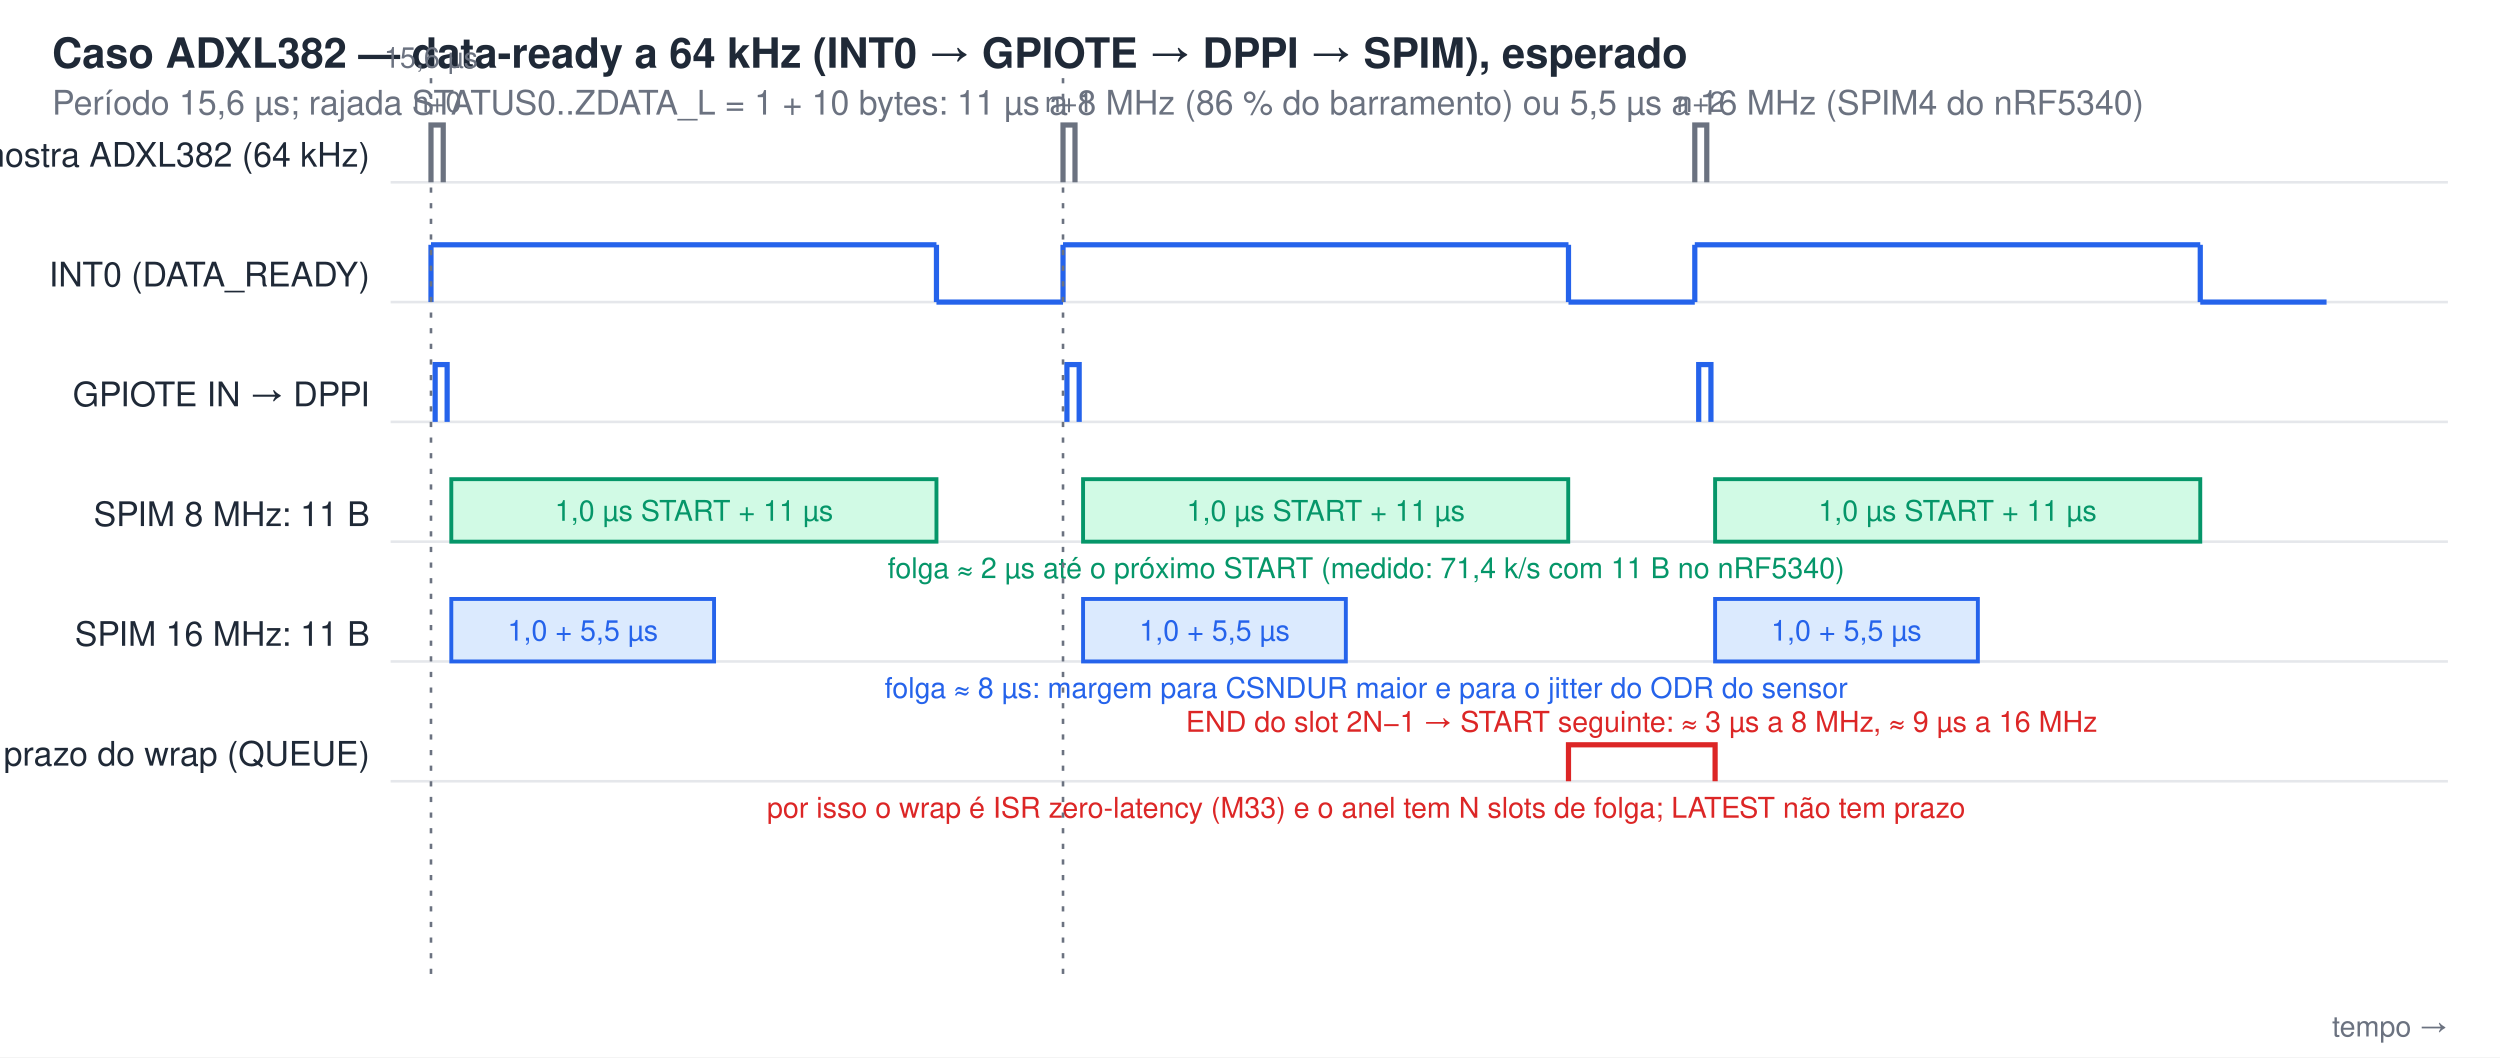
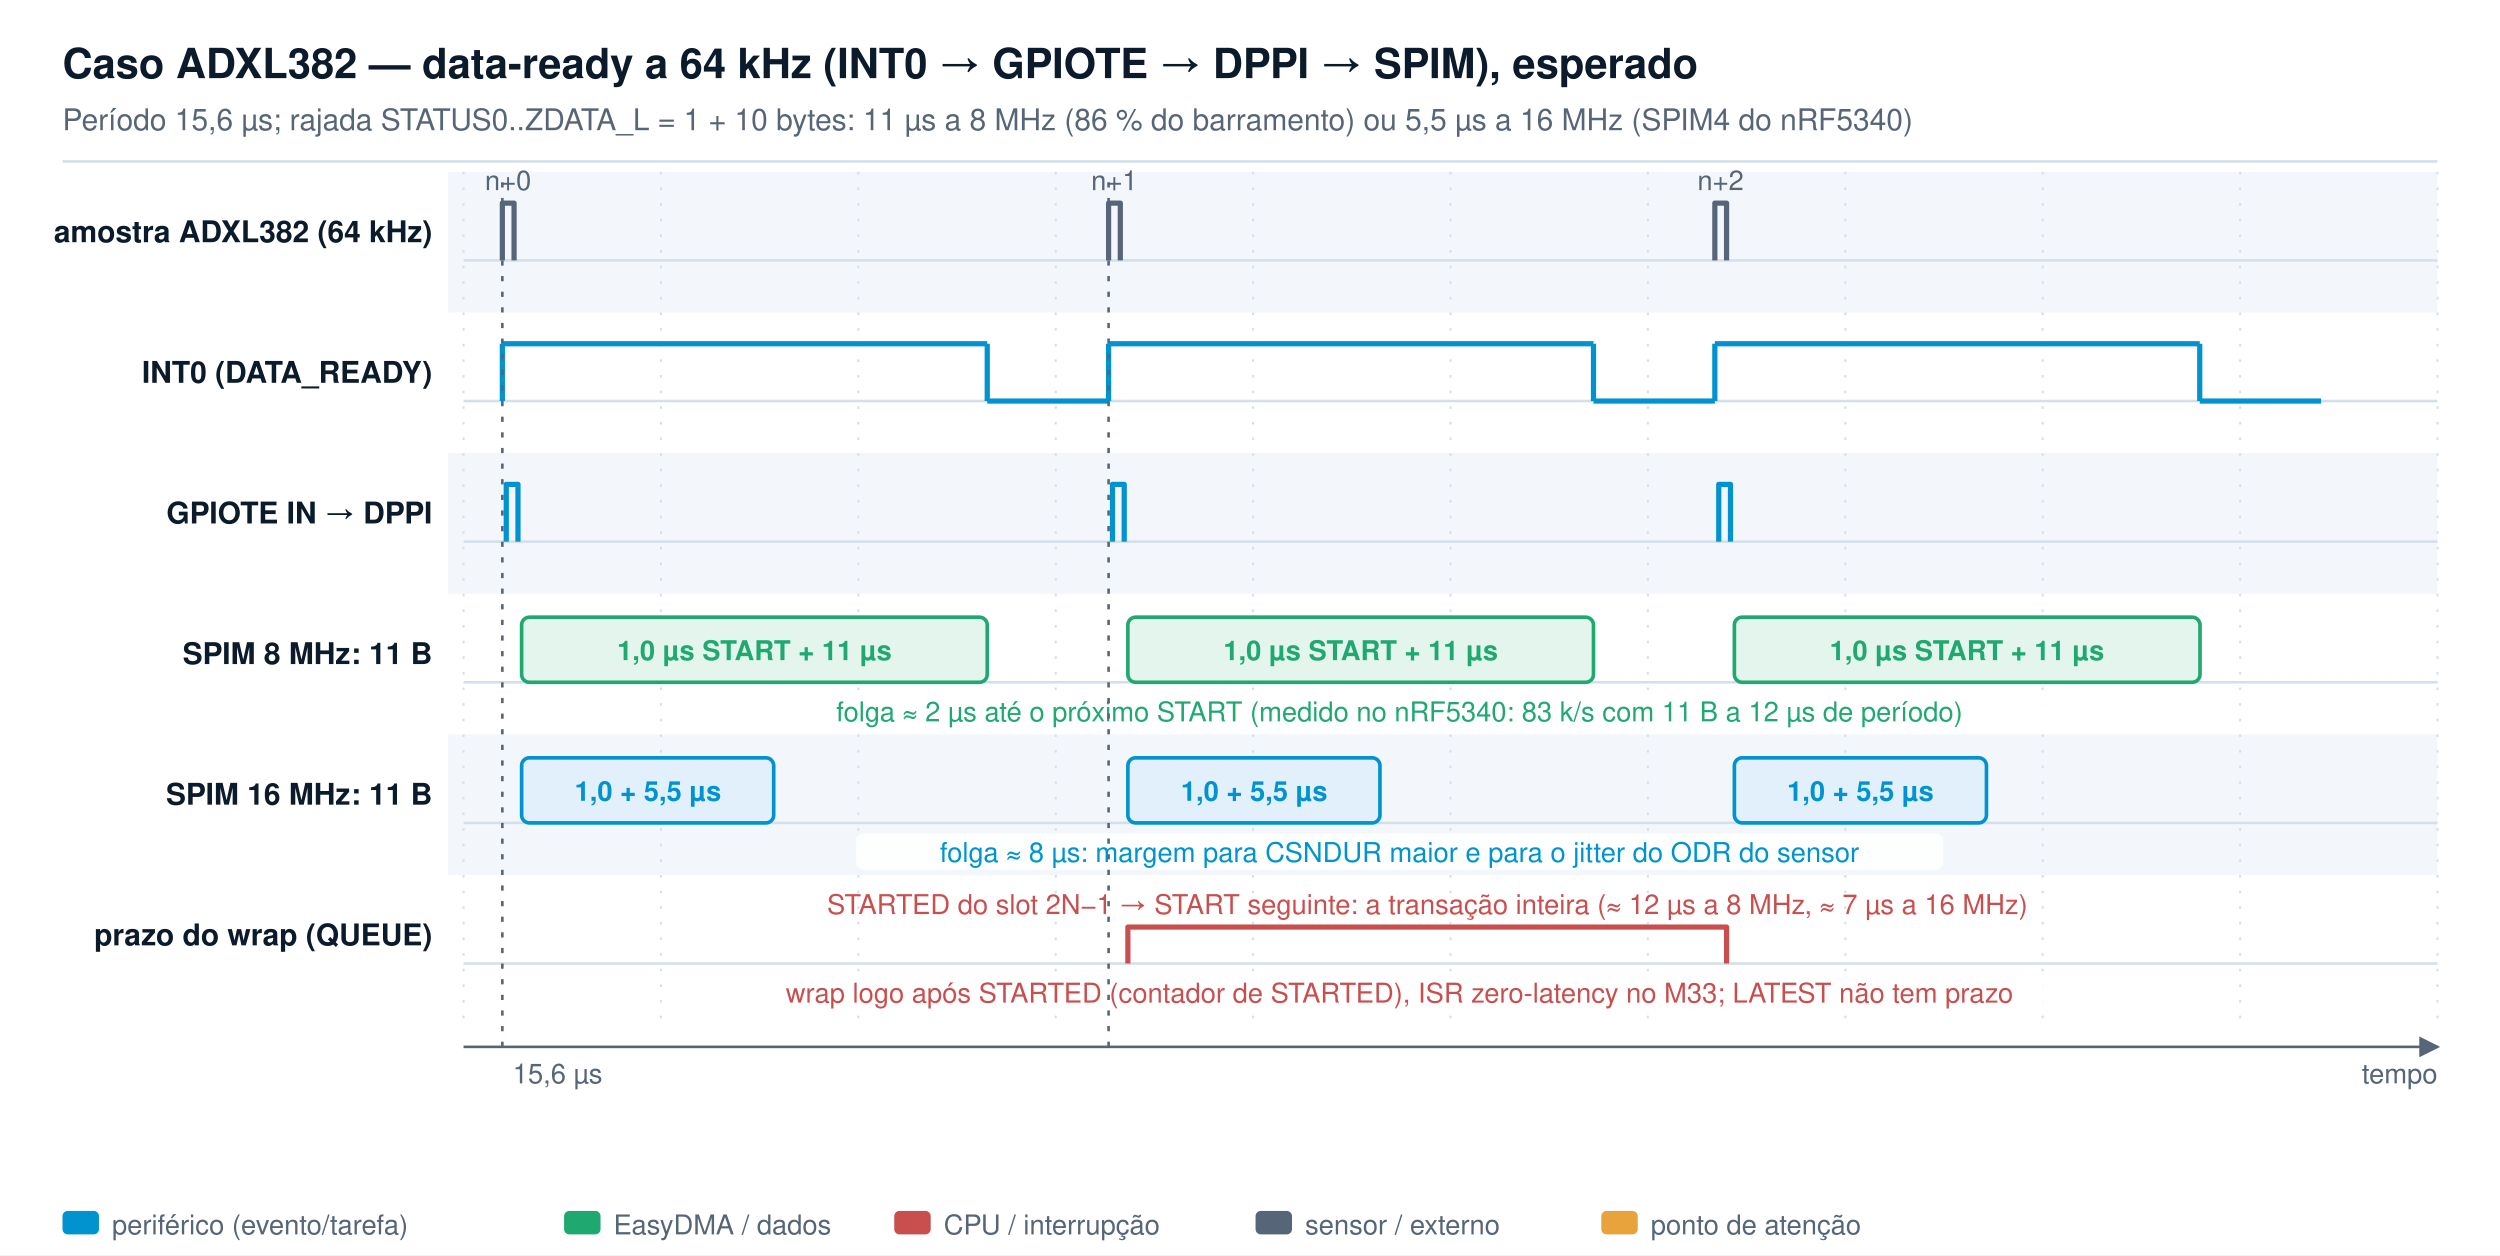
- <svg xmlns="http://www.w3.org/2000/svg" width="960" height="406" viewBox="0 0 960 406">
+ <svg xmlns="http://www.w3.org/2000/svg" width="960" height="482" viewBox="0 0 960 482">
  <defs>
-     <marker id="arr" markerWidth="8" markerHeight="8" refX="6" refY="4" orient="auto">
-       <path d="M0,0 L8,4 L0,8 z" fill="#6b7280" />
+     <marker id="arr" markerWidth="9" markerHeight="9" refX="7" refY="4.5" orient="auto" markerUnits="userSpaceOnUse">
+       <path d="M0,0.5 L8,4.5 L0,8.5 z" fill="#566577" />
    </marker>
+     <marker id="arr-blue" markerWidth="9" markerHeight="9" refX="7" refY="4.5" orient="auto" markerUnits="userSpaceOnUse">
+       <path d="M0,0.5 L8,4.5 L0,8.5 z" fill="#0093D0" />
+     </marker>
+     <marker id="arr-green" markerWidth="9" markerHeight="9" refX="7" refY="4.5" orient="auto" markerUnits="userSpaceOnUse">
+       <path d="M0,0.5 L8,4.5 L0,8.5 z" fill="#1FA971" />
+     </marker>
+     <marker id="arr-red" markerWidth="9" markerHeight="9" refX="7" refY="4.5" orient="auto" markerUnits="userSpaceOnUse">
+       <path d="M0,0.5 L8,4.5 L0,8.5 z" fill="#C94F4F" />
+     </marker>
+     <filter id="shadow" x="-5%" y="-5%" width="110%" height="120%">
+       <feDropShadow dx="0" dy="1.5" stdDeviation="1.5" flood-color="#00224E" flood-opacity="0.12" />
+     </filter>
  </defs>
  <rect width="100%" height="100%" fill="white" />
-   <text x="20" y="26" fill="#1f2937" font-weight="bold" font-family="Segoe UI, Helvetica, Arial, sans-serif" font-size="16">Caso ADXL382 — data-ready a 64 kHz (INT0 → GPIOTE → DPPI → SPIM), esperado</text>
-   <text x="20" y="44" fill="#6b7280" font-family="Segoe UI, Helvetica, Arial, sans-serif" font-size="13">Período 15,6 µs; rajada STATUS0..ZDATA_L = 1 + 10 bytes: 11 µs a 8 MHz (86 % do barramento) ou 5,5 µs a 16 MHz (SPIM4 do nRF5340)</text>
-   <line x1="150" y1="70" x2="940" y2="70" stroke="#e5e7eb" stroke-width="1" />
-   <text x="142" y="64" text-anchor="end" fill="#1f2937" font-family="Segoe UI, Helvetica, Arial, sans-serif" font-size="13">amostra ADXL382 (64 kHz)</text>
-   <line x1="150" y1="116" x2="940" y2="116" stroke="#e5e7eb" stroke-width="1" />
-   <text x="142" y="110" text-anchor="end" fill="#1f2937" font-family="Segoe UI, Helvetica, Arial, sans-serif" font-size="13">INT0 (DATA_READY)</text>
-   <line x1="150" y1="162" x2="940" y2="162" stroke="#e5e7eb" stroke-width="1" />
-   <text x="142" y="156" text-anchor="end" fill="#1f2937" font-family="Segoe UI, Helvetica, Arial, sans-serif" font-size="13">GPIOTE IN → DPPI</text>
-   <line x1="150" y1="208" x2="940" y2="208" stroke="#e5e7eb" stroke-width="1" />
-   <text x="142" y="202" text-anchor="end" fill="#1f2937" font-family="Segoe UI, Helvetica, Arial, sans-serif" font-size="13">SPIM 8 MHz: 11 B</text>
-   <line x1="150" y1="254" x2="940" y2="254" stroke="#e5e7eb" stroke-width="1" />
-   <text x="142" y="248" text-anchor="end" fill="#1f2937" font-family="Segoe UI, Helvetica, Arial, sans-serif" font-size="13">SPIM 16 MHz: 11 B</text>
-   <line x1="150" y1="300" x2="940" y2="300" stroke="#e5e7eb" stroke-width="1" />
-   <text x="142" y="294" text-anchor="end" fill="#1f2937" font-family="Segoe UI, Helvetica, Arial, sans-serif" font-size="13">prazo do wrap (QUEUE)</text>
-   <path d="M165.5,70.0 V48.0 H170.2 V70.0" fill="none" stroke="#6b7280" stroke-width="2" />
-   <text x="167.9" y="43.0" fill="#6b7280" text-anchor="middle" font-family="Segoe UI, Helvetica, Arial, sans-serif" font-size="11">n+0</text>
-   <line x1="165.5" y1="116.0" x2="165.5" y2="94.0" stroke="#2563eb" stroke-width="2" />
-   <line x1="165.5" y1="94.0" x2="359.6" y2="94.0" stroke="#2563eb" stroke-width="2" />
-   <line x1="359.6" y1="116.0" x2="359.6" y2="94.0" stroke="#2563eb" stroke-width="2" />
-   <line x1="359.6" y1="116.0" x2="408.2" y2="116.0" stroke="#2563eb" stroke-width="2" />
-   <path d="M167.1,162.0 V140.0 H171.7 V162.0" fill="none" stroke="#2563eb" stroke-width="2" />
-   <rect x="173.3" y="184.0" width="186.3" height="24" fill="#d1fae5" stroke="#059669" stroke-width="1.5" />
-   <text x="266.5" y="200.0" fill="#059669" text-anchor="middle" font-family="Segoe UI, Helvetica, Arial, sans-serif" font-size="11">1,0 µs START + 11 µs</text>
-   <rect x="173.3" y="230.0" width="100.9" height="24" fill="#dbeafe" stroke="#2563eb" stroke-width="1.5" />
-   <text x="223.8" y="246.0" fill="#2563eb" text-anchor="middle" font-family="Segoe UI, Helvetica, Arial, sans-serif" font-size="11">1,0 + 5,5 µs</text>
-   <path d="M408.2,70.0 V48.0 H412.8 V70.0" fill="none" stroke="#6b7280" stroke-width="2" />
-   <text x="410.5" y="43.0" fill="#6b7280" text-anchor="middle" font-family="Segoe UI, Helvetica, Arial, sans-serif" font-size="11">n+1</text>
-   <line x1="408.2" y1="116.0" x2="408.2" y2="94.0" stroke="#2563eb" stroke-width="2" />
-   <line x1="408.2" y1="94.0" x2="602.3" y2="94.0" stroke="#2563eb" stroke-width="2" />
-   <line x1="602.3" y1="116.0" x2="602.3" y2="94.0" stroke="#2563eb" stroke-width="2" />
-   <line x1="602.3" y1="116.0" x2="650.8" y2="116.0" stroke="#2563eb" stroke-width="2" />
-   <path d="M409.7,162.0 V140.0 H414.4 V162.0" fill="none" stroke="#2563eb" stroke-width="2" />
-   <rect x="415.9" y="184.0" width="186.3" height="24" fill="#d1fae5" stroke="#059669" stroke-width="1.5" />
-   <text x="509.1" y="200.0" fill="#059669" text-anchor="middle" font-family="Segoe UI, Helvetica, Arial, sans-serif" font-size="11">1,0 µs START + 11 µs</text>
-   <rect x="415.9" y="230.0" width="100.9" height="24" fill="#dbeafe" stroke="#2563eb" stroke-width="1.5" />
-   <text x="466.4" y="246.0" fill="#2563eb" text-anchor="middle" font-family="Segoe UI, Helvetica, Arial, sans-serif" font-size="11">1,0 + 5,5 µs</text>
-   <path d="M650.8,70.0 V48.0 H655.4 V70.0" fill="none" stroke="#6b7280" stroke-width="2" />
-   <text x="653.1" y="43.0" fill="#6b7280" text-anchor="middle" font-family="Segoe UI, Helvetica, Arial, sans-serif" font-size="11">n+2</text>
-   <line x1="650.8" y1="116.0" x2="650.8" y2="94.0" stroke="#2563eb" stroke-width="2" />
-   <line x1="650.8" y1="94.0" x2="844.9" y2="94.0" stroke="#2563eb" stroke-width="2" />
-   <line x1="844.9" y1="116.0" x2="844.9" y2="94.0" stroke="#2563eb" stroke-width="2" />
-   <line x1="844.9" y1="116.0" x2="893.4" y2="116.0" stroke="#2563eb" stroke-width="2" />
-   <path d="M652.3,162.0 V140.0 H657.0 V162.0" fill="none" stroke="#2563eb" stroke-width="2" />
-   <rect x="658.6" y="184.0" width="186.3" height="24" fill="#d1fae5" stroke="#059669" stroke-width="1.5" />
-   <text x="751.7" y="200.0" fill="#059669" text-anchor="middle" font-family="Segoe UI, Helvetica, Arial, sans-serif" font-size="11">1,0 µs START + 11 µs</text>
-   <rect x="658.6" y="230.0" width="100.9" height="24" fill="#dbeafe" stroke="#2563eb" stroke-width="1.5" />
-   <text x="709.0" y="246.0" fill="#2563eb" text-anchor="middle" font-family="Segoe UI, Helvetica, Arial, sans-serif" font-size="11">1,0 + 5,5 µs</text>
-   <text x="524.6" y="222.0" fill="#059669" text-anchor="middle" font-family="Segoe UI, Helvetica, Arial, sans-serif" font-size="11">folga ≈ 2 µs até o próximo START (medido: 71,4 k/s com 11 B no nRF5340)</text>
-   <text x="524.6" y="268.0" fill="#2563eb" text-anchor="middle" font-family="Segoe UI, Helvetica, Arial, sans-serif" font-size="11">folga ≈ 8 µs: margem para CSNDUR maior e para o jitter do ODR do sensor</text>
-   <path d="M602.3,300.0 V286.0 H658.6 V300.0" fill="none" stroke="#dc2626" stroke-width="2" />
-   <text x="630.4" y="281.0" fill="#dc2626" text-anchor="middle" font-family="Segoe UI, Helvetica, Arial, sans-serif" font-size="11">END do slot 2N−1 → START seguinte: ≈ 3 µs a 8 MHz, ≈ 9 µs a 16 MHz</text>
-   <text x="524.6" y="314.0" fill="#dc2626" text-anchor="middle" font-family="Segoe UI, Helvetica, Arial, sans-serif" font-size="11">por isso o wrap é ISR zero-latency (M33) e o anel tem N slots de folga; LATEST não tem prazo</text>
-   <line x1="165.5" y1="30" x2="165.5" y2="376" stroke="#6b7280" stroke-width="1" stroke-dasharray="2 4" />
-   <text x="165.5" y="26.0" fill="#6b7280" text-anchor="middle" font-family="Segoe UI, Helvetica, Arial, sans-serif" font-size="11">15,6 µs</text>
-   <line x1="408.2" y1="30" x2="408.2" y2="376" stroke="#6b7280" stroke-width="1" stroke-dasharray="2 4" />
-   <text x="408.2" y="26.0" fill="#6b7280" text-anchor="middle" font-family="Segoe UI, Helvetica, Arial, sans-serif" font-size="11" />
-   <text x="940" y="398" text-anchor="end" fill="#6b7280" font-family="Segoe UI, Helvetica, Arial, sans-serif" font-size="11">tempo →</text>
+   <text x="24" y="30" fill="#0B1B2B" font-family="Segoe UI, Helvetica Neue, Helvetica, Arial, sans-serif" font-size="16" font-weight="600">Caso ADXL382 — data-ready a 64 kHz (INT0 → GPIOTE → DPPI → SPIM), esperado</text>
+   <text x="24" y="50" fill="#566577" font-family="Segoe UI, Helvetica Neue, Helvetica, Arial, sans-serif" font-size="11.5">Período 15,6 µs; rajada STATUS0..ZDATA_L = 1 + 10 bytes: 11 µs a 8 MHz (86 % do barramento) ou 5,5 µs a 16 MHz (SPIM4 do nRF5340)</text>
+   <line x1="24" y1="62" x2="936" y2="62" stroke="#D3E0EB" stroke-width="1" />
+   <rect x="172" y="66" width="764" height="54" fill="#F3F7FB" />
+   <line x1="178" y1="100" x2="936" y2="100" stroke="#D3E0EB" stroke-width="1" />
+   <text x="166" y="93" text-anchor="end" fill="#0B1B2B" font-family="Segoe UI, Helvetica Neue, Helvetica, Arial, sans-serif" font-size="11.5" font-weight="600">amostra ADXL382 (64 kHz)</text>
+   <line x1="178" y1="154" x2="936" y2="154" stroke="#D3E0EB" stroke-width="1" />
+   <text x="166" y="147" text-anchor="end" fill="#0B1B2B" font-family="Segoe UI, Helvetica Neue, Helvetica, Arial, sans-serif" font-size="11.5" font-weight="600">INT0 (DATA_READY)</text>
+   <rect x="172" y="174" width="764" height="54" fill="#F3F7FB" />
+   <line x1="178" y1="208" x2="936" y2="208" stroke="#D3E0EB" stroke-width="1" />
+   <text x="166" y="201" text-anchor="end" fill="#0B1B2B" font-family="Segoe UI, Helvetica Neue, Helvetica, Arial, sans-serif" font-size="11.5" font-weight="600">GPIOTE IN → DPPI</text>
+   <line x1="178" y1="262" x2="936" y2="262" stroke="#D3E0EB" stroke-width="1" />
+   <text x="166" y="255" text-anchor="end" fill="#0B1B2B" font-family="Segoe UI, Helvetica Neue, Helvetica, Arial, sans-serif" font-size="11.5" font-weight="600">SPIM 8 MHz: 11 B</text>
+   <rect x="172" y="282" width="764" height="54" fill="#F3F7FB" />
+   <line x1="178" y1="316" x2="936" y2="316" stroke="#D3E0EB" stroke-width="1" />
+   <text x="166" y="309" text-anchor="end" fill="#0B1B2B" font-family="Segoe UI, Helvetica Neue, Helvetica, Arial, sans-serif" font-size="11.5" font-weight="600">SPIM 16 MHz: 11 B</text>
+   <line x1="178" y1="370" x2="936" y2="370" stroke="#D3E0EB" stroke-width="1" />
+   <text x="166" y="363" text-anchor="end" fill="#0B1B2B" font-family="Segoe UI, Helvetica Neue, Helvetica, Arial, sans-serif" font-size="11.5" font-weight="600">prazo do wrap (QUEUE)</text>
+   <line x1="178.0" y1="66" x2="178.0" y2="394" stroke="#D3E0EB" stroke-width="0.8" stroke-dasharray="1 5" />
+   <line x1="253.8" y1="66" x2="253.8" y2="394" stroke="#D3E0EB" stroke-width="0.8" stroke-dasharray="1 5" />
+   <line x1="329.6" y1="66" x2="329.6" y2="394" stroke="#D3E0EB" stroke-width="0.8" stroke-dasharray="1 5" />
+   <line x1="405.4" y1="66" x2="405.4" y2="394" stroke="#D3E0EB" stroke-width="0.8" stroke-dasharray="1 5" />
+   <line x1="481.2" y1="66" x2="481.2" y2="394" stroke="#D3E0EB" stroke-width="0.8" stroke-dasharray="1 5" />
+   <line x1="557.0" y1="66" x2="557.0" y2="394" stroke="#D3E0EB" stroke-width="0.8" stroke-dasharray="1 5" />
+   <line x1="632.8" y1="66" x2="632.8" y2="394" stroke="#D3E0EB" stroke-width="0.8" stroke-dasharray="1 5" />
+   <line x1="708.6" y1="66" x2="708.6" y2="394" stroke="#D3E0EB" stroke-width="0.8" stroke-dasharray="1 5" />
+   <line x1="784.4" y1="66" x2="784.4" y2="394" stroke="#D3E0EB" stroke-width="0.8" stroke-dasharray="1 5" />
+   <line x1="860.2" y1="66" x2="860.2" y2="394" stroke="#D3E0EB" stroke-width="0.8" stroke-dasharray="1 5" />
+   <line x1="936.0" y1="66" x2="936.0" y2="394" stroke="#D3E0EB" stroke-width="0.8" stroke-dasharray="1 5" />
+   <path d="M192.9,100.0 V78.0 H197.4 V100.0" fill="none" stroke="#566577" stroke-width="2" stroke-linejoin="round" />
+   <text x="195.1" y="73.0" fill="#566577" text-anchor="middle" font-family="Segoe UI, Helvetica Neue, Helvetica, Arial, sans-serif" font-size="10.5">n+0</text>
+   <line x1="192.9" y1="154.0" x2="192.9" y2="132.0" stroke="#0093D0" stroke-width="2" />
+   <line x1="192.9" y1="132.0" x2="379.1" y2="132.0" stroke="#0093D0" stroke-width="2" />
+   <line x1="379.1" y1="154.0" x2="379.1" y2="132.0" stroke="#0093D0" stroke-width="2" />
+   <line x1="379.1" y1="154.0" x2="425.7" y2="154.0" stroke="#0093D0" stroke-width="2" />
+   <path d="M194.4,208.0 V186.0 H198.9 V208.0" fill="none" stroke="#0093D0" stroke-width="2" stroke-linejoin="round" />
+   <rect x="200.3" y="237.0" width="178.8" height="25" rx="3" fill="#E3F5EC" stroke="#1FA971" stroke-width="1.4" />
+   <text x="289.7" y="253.5" fill="#1FA971" text-anchor="middle" font-family="Segoe UI, Helvetica Neue, Helvetica, Arial, sans-serif" font-size="10.5" font-weight="600">1,0 µs START + 11 µs</text>
+   <rect x="200.3" y="291.0" width="96.8" height="25" rx="3" fill="#E1F0FA" stroke="#0093D0" stroke-width="1.4" />
+   <text x="248.8" y="307.5" fill="#0093D0" text-anchor="middle" font-family="Segoe UI, Helvetica Neue, Helvetica, Arial, sans-serif" font-size="10.5" font-weight="600">1,0 + 5,5 µs</text>
+   <path d="M425.7,100.0 V78.0 H430.2 V100.0" fill="none" stroke="#566577" stroke-width="2" stroke-linejoin="round" />
+   <text x="427.9" y="73.0" fill="#566577" text-anchor="middle" font-family="Segoe UI, Helvetica Neue, Helvetica, Arial, sans-serif" font-size="10.5">n+1</text>
+   <line x1="425.7" y1="154.0" x2="425.7" y2="132.0" stroke="#0093D0" stroke-width="2" />
+   <line x1="425.7" y1="132.0" x2="611.9" y2="132.0" stroke="#0093D0" stroke-width="2" />
+   <line x1="611.9" y1="154.0" x2="611.9" y2="132.0" stroke="#0093D0" stroke-width="2" />
+   <line x1="611.9" y1="154.0" x2="658.5" y2="154.0" stroke="#0093D0" stroke-width="2" />
+   <path d="M427.2,208.0 V186.0 H431.7 V208.0" fill="none" stroke="#0093D0" stroke-width="2" stroke-linejoin="round" />
+   <rect x="433.1" y="237.0" width="178.8" height="25" rx="3" fill="#E3F5EC" stroke="#1FA971" stroke-width="1.4" />
+   <text x="522.5" y="253.5" fill="#1FA971" text-anchor="middle" font-family="Segoe UI, Helvetica Neue, Helvetica, Arial, sans-serif" font-size="10.5" font-weight="600">1,0 µs START + 11 µs</text>
+   <rect x="433.1" y="291.0" width="96.8" height="25" rx="3" fill="#E1F0FA" stroke="#0093D0" stroke-width="1.4" />
+   <text x="481.6" y="307.5" fill="#0093D0" text-anchor="middle" font-family="Segoe UI, Helvetica Neue, Helvetica, Arial, sans-serif" font-size="10.5" font-weight="600">1,0 + 5,5 µs</text>
+   <path d="M658.5,100.0 V78.0 H663.0 V100.0" fill="none" stroke="#566577" stroke-width="2" stroke-linejoin="round" />
+   <text x="660.7" y="73.0" fill="#566577" text-anchor="middle" font-family="Segoe UI, Helvetica Neue, Helvetica, Arial, sans-serif" font-size="10.5">n+2</text>
+   <line x1="658.5" y1="154.0" x2="658.5" y2="132.0" stroke="#0093D0" stroke-width="2" />
+   <line x1="658.5" y1="132.0" x2="844.7" y2="132.0" stroke="#0093D0" stroke-width="2" />
+   <line x1="844.7" y1="154.0" x2="844.7" y2="132.0" stroke="#0093D0" stroke-width="2" />
+   <line x1="844.7" y1="154.0" x2="891.3" y2="154.0" stroke="#0093D0" stroke-width="2" />
+   <path d="M660.0,208.0 V186.0 H664.5 V208.0" fill="none" stroke="#0093D0" stroke-width="2" stroke-linejoin="round" />
+   <rect x="666.0" y="237.0" width="178.8" height="25" rx="3" fill="#E3F5EC" stroke="#1FA971" stroke-width="1.4" />
+   <text x="755.3" y="253.5" fill="#1FA971" text-anchor="middle" font-family="Segoe UI, Helvetica Neue, Helvetica, Arial, sans-serif" font-size="10.5" font-weight="600">1,0 µs START + 11 µs</text>
+   <rect x="666.0" y="291.0" width="96.8" height="25" rx="3" fill="#E1F0FA" stroke="#0093D0" stroke-width="1.4" />
+   <text x="714.4" y="307.5" fill="#0093D0" text-anchor="middle" font-family="Segoe UI, Helvetica Neue, Helvetica, Arial, sans-serif" font-size="10.5" font-weight="600">1,0 + 5,5 µs</text>
+   <rect x="279.4" y="266" width="516.0" height="14" rx="3" fill="white" opacity="0.85" />
+   <text x="537.4" y="277.0" fill="#1FA971" text-anchor="middle" font-family="Segoe UI, Helvetica Neue, Helvetica, Arial, sans-serif" font-size="10.5">folga ≈ 2 µs até o próximo START (medido no nRF5340: 83 k/s com 11 B a 12 µs de período)</text>
+   <rect x="328.7" y="320" width="417.5" height="14" rx="3" fill="white" opacity="0.85" />
+   <text x="537.4" y="331.0" fill="#0093D0" text-anchor="middle" font-family="Segoe UI, Helvetica Neue, Helvetica, Arial, sans-serif" font-size="10.5">folga ≈ 8 µs: margem para CSNDUR maior e para o jitter do ODR do sensor</text>
+   <path d="M433.1,370.0 V356.0 H663.0 V370.0" fill="none" stroke="#C94F4F" stroke-width="2" stroke-linejoin="round" />
+   <text x="548.1" y="351.0" fill="#C94F4F" text-anchor="middle" font-family="Segoe UI, Helvetica Neue, Helvetica, Arial, sans-serif" font-size="10.5">STARTED do slot 2N−1 → START seguinte: a transação inteira (≈ 12 µs a 8 MHz, ≈ 7 µs a 16 MHz)</text>
+   <rect x="270.7" y="374" width="533.4" height="14" rx="3" fill="white" opacity="0.85" />
+   <text x="537.4" y="385.0" fill="#C94F4F" text-anchor="middle" font-family="Segoe UI, Helvetica Neue, Helvetica, Arial, sans-serif" font-size="10.5">wrap logo após STARTED (contador de STARTED), ISR zero-latency no M33; LATEST não tem prazo</text>
+   <line x1="192.9" y1="70" x2="192.9" y2="402" stroke="#566577" stroke-width="1" stroke-dasharray="2 4" />
+   <text x="196.9" y="416.0" fill="#566577" text-anchor="start" font-family="Segoe UI, Helvetica Neue, Helvetica, Arial, sans-serif" font-size="10.5">15,6 µs</text>
+   <line x1="425.7" y1="70" x2="425.7" y2="402" stroke="#566577" stroke-width="1" stroke-dasharray="2 4" />
+   <line x1="178" y1="402" x2="936" y2="402" stroke="#566577" stroke-width="1" marker-end="url(#arr)" />
+   <text x="936" y="416" text-anchor="end" fill="#566577" font-family="Segoe UI, Helvetica Neue, Helvetica, Arial, sans-serif" font-size="10.5">tempo</text>
+   <rect x="24" y="465" width="14" height="9" rx="2" fill="#0093D0" />
+   <text x="43" y="474" fill="#566577" font-family="Segoe UI, Helvetica Neue, Helvetica, Arial, sans-serif" font-size="10.5">periférico (evento/tarefa)</text>
+   <rect x="216.61" y="465" width="14" height="9" rx="2" fill="#1FA971" />
+   <text x="235.61" y="474" fill="#566577" font-family="Segoe UI, Helvetica Neue, Helvetica, Arial, sans-serif" font-size="10.5">EasyDMA / dados</text>
+   <rect x="343.385" y="465" width="14" height="9" rx="2" fill="#C94F4F" />
+   <text x="362.385" y="474" fill="#566577" font-family="Segoe UI, Helvetica Neue, Helvetica, Arial, sans-serif" font-size="10.5">CPU / interrupção</text>
+   <rect x="482.13" y="465" width="14" height="9" rx="2" fill="#566577" />
+   <text x="501.13" y="474" fill="#566577" font-family="Segoe UI, Helvetica Neue, Helvetica, Arial, sans-serif" font-size="10.5">sensor / externo</text>
+   <rect x="614.89" y="465" width="14" height="9" rx="2" fill="#E8A33D" />
+   <text x="633.89" y="474" fill="#566577" font-family="Segoe UI, Helvetica Neue, Helvetica, Arial, sans-serif" font-size="10.5">ponto de atenção</text>
</svg>
